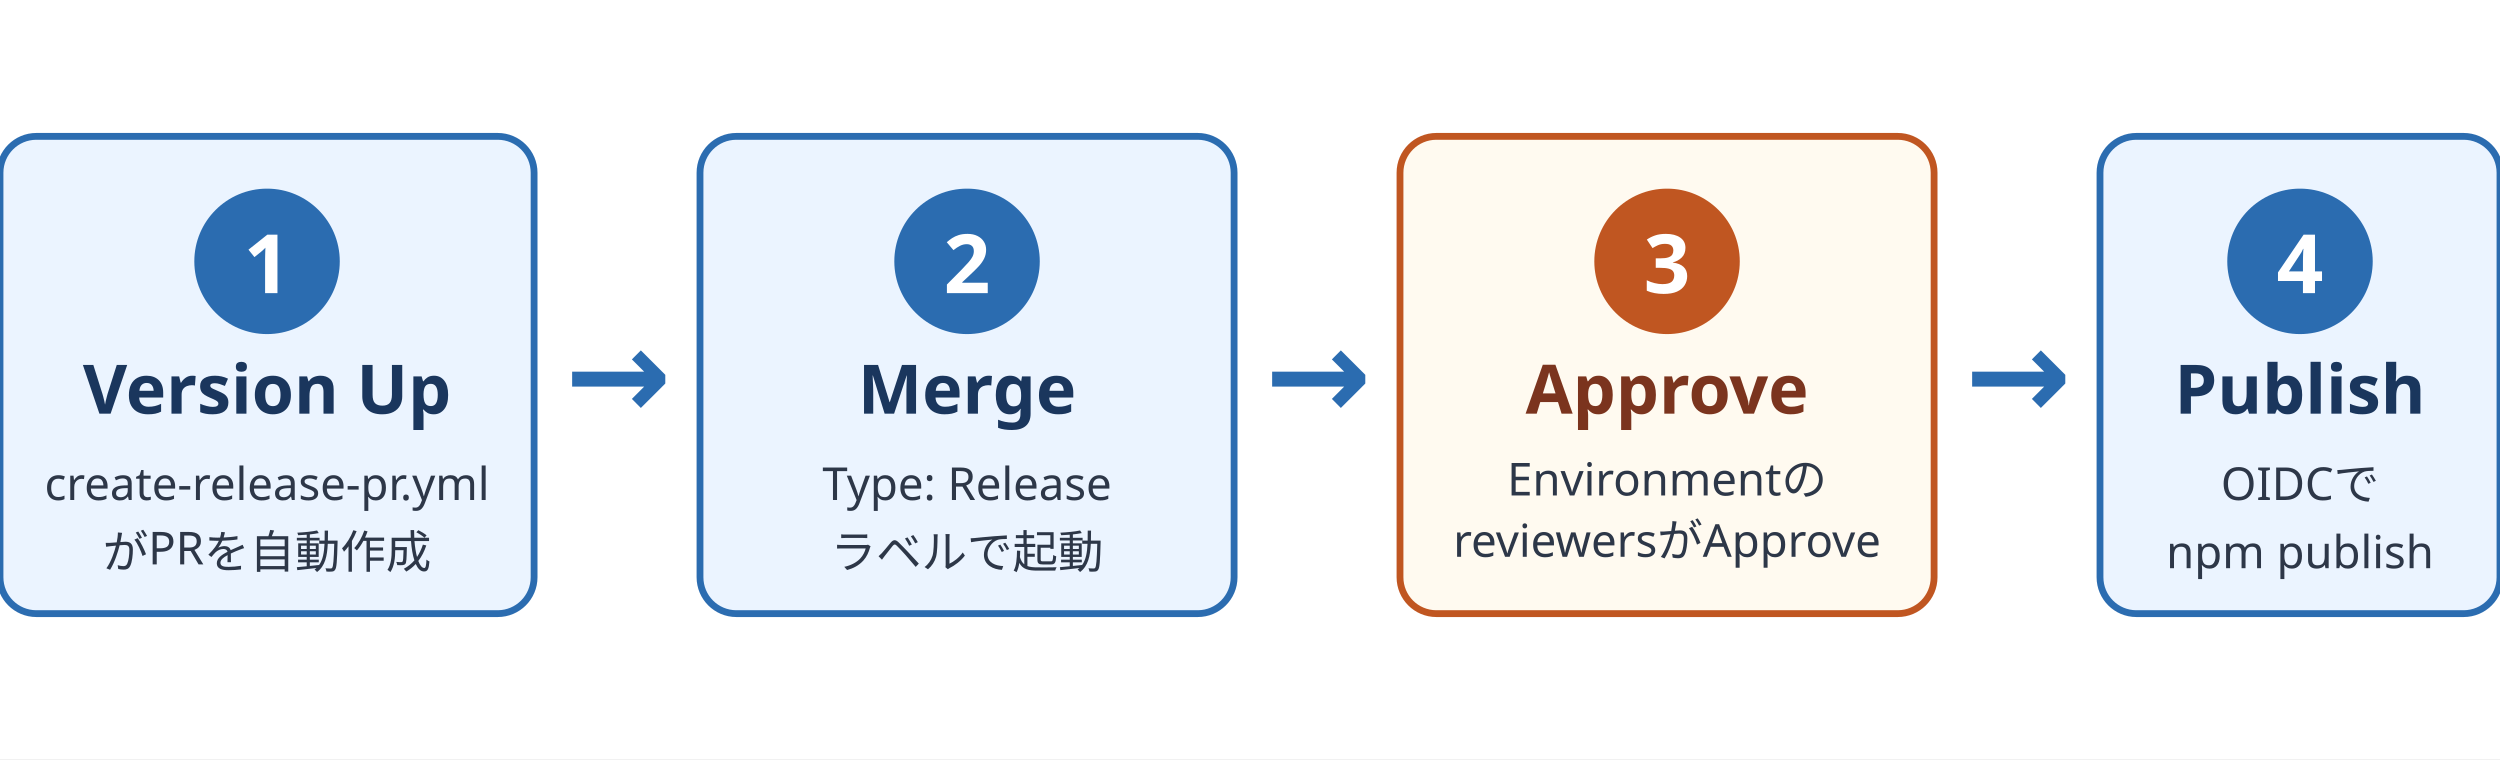
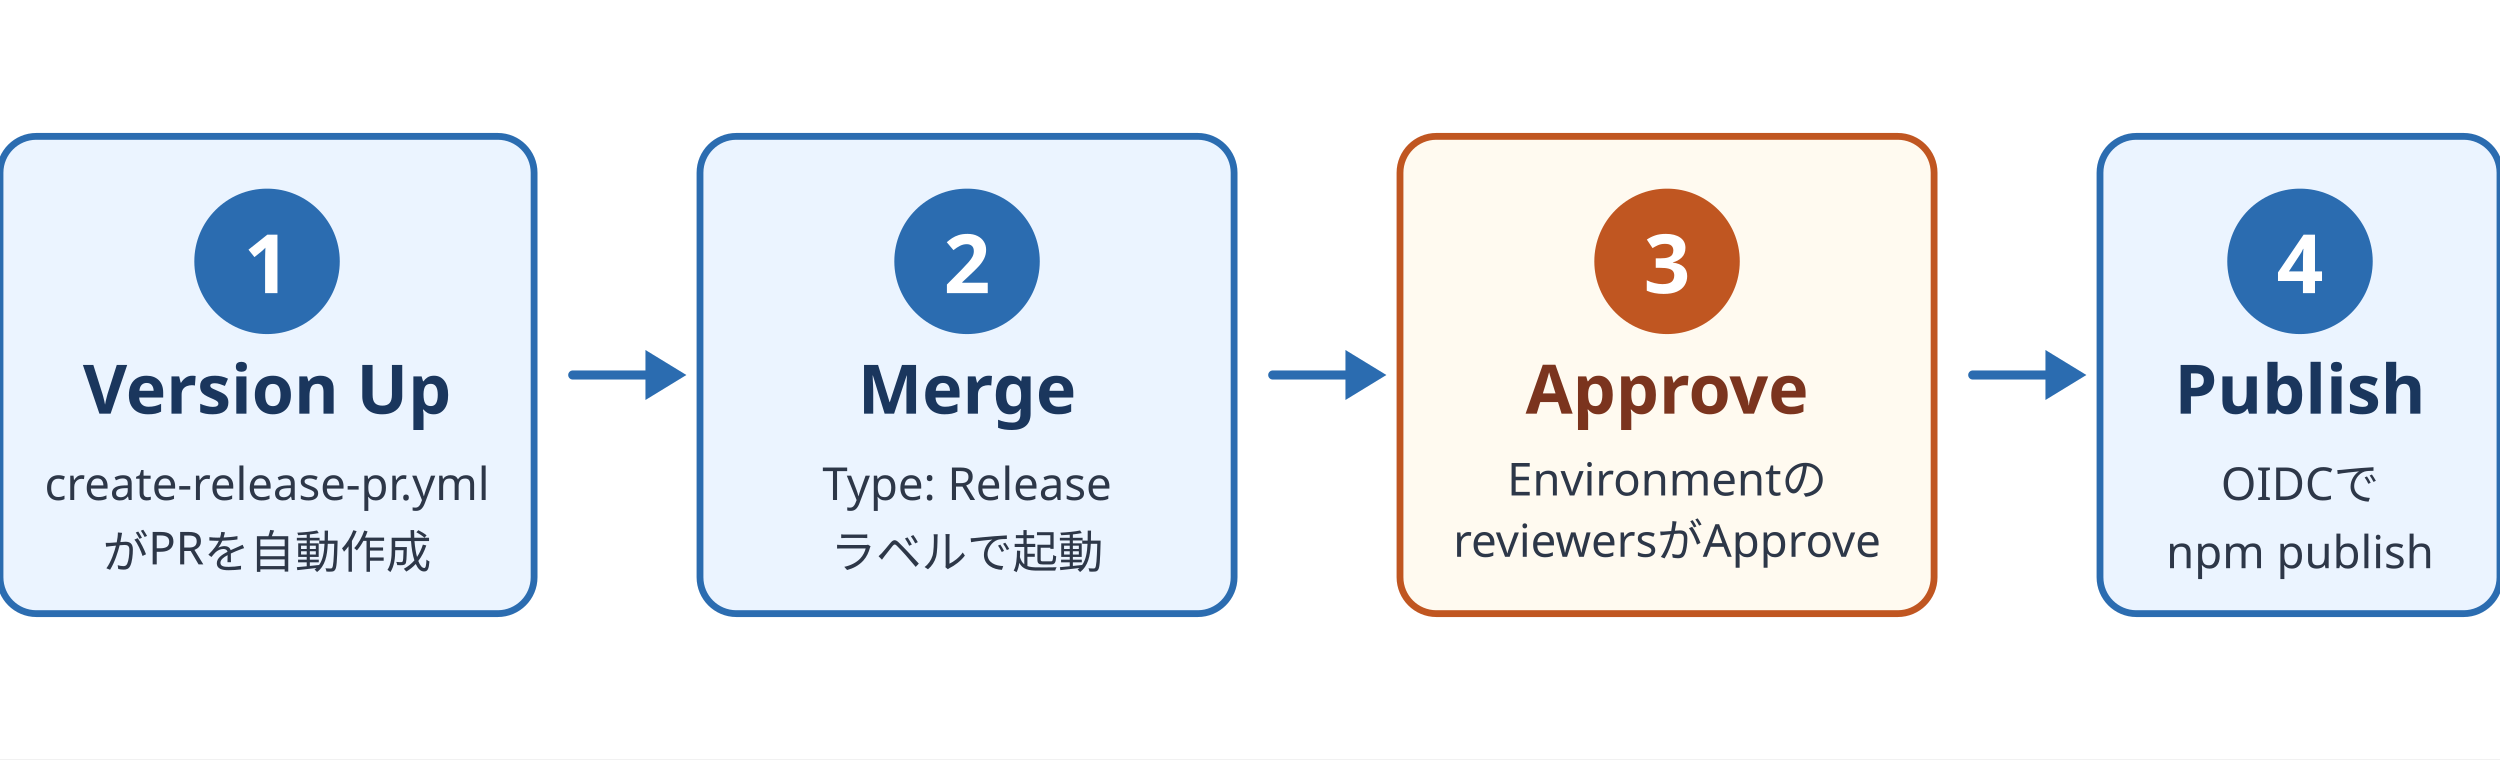
<svg xmlns="http://www.w3.org/2000/svg" width="1100" height="334" viewBox="0 0 1100 334">
  <rect width="1100" height="334" fill="#ffffff" />
  <defs>
    <style>
      .step { fill: #ebf4ff; stroke: #2b6cb0; stroke-width: 3; }
      .gate { fill: #fffaf0; stroke: #c05621; stroke-width: 3; }
      .circle { fill: #2b6cb0; }
      .gateCircle { fill: #c05621; }
      .num { font: 700 36px "Hiragino Sans", "Hiragino Kaku Gothic ProN", sans-serif; fill: #ffffff; text-anchor: middle; dominant-baseline: central; }
      .title { font: 700 30px "Hiragino Sans", "Hiragino Kaku Gothic ProN", sans-serif; fill: #1a365d; text-anchor: middle; }
      .gateTitle { font: 700 30px "Hiragino Sans", "Hiragino Kaku Gothic ProN", sans-serif; fill: #7b341e; text-anchor: middle; }
      .desc { font: 20px "Hiragino Sans", "Hiragino Kaku Gothic ProN", sans-serif; fill: #2d3748; text-anchor: middle; }
-       .arrow { font: 700 56px "Hiragino Sans", "Hiragino Kaku Gothic ProN", sans-serif; fill: #2b6cb0; text-anchor: middle; dominant-baseline: central; }
+       .arrowLine { stroke: #2b6cb0; stroke-width: 4; stroke-linecap: round; }
+       .arrowHead { fill: #2b6cb0; }
    </style>
  </defs>
  <g transform="translate(0,60)">
    <g transform="translate(0,0)">
      <rect class="step" x="0" y="0" width="235" height="210" rx="16" />
      <circle class="circle" cx="117.5" cy="55" r="32" />
      <text class="num" x="117.5" y="55">1</text>
      <text class="title" x="117.5" y="122">Version Up</text>
      <text class="desc" x="117.5" y="160">create-release-pr.yml</text>
      <text class="desc" x="117.5" y="190">がPRを自動作成</text>
    </g>
-     <text class="arrow" x="272" y="105">→</text>
+     <line class="arrowLine" x1="252" y1="105" x2="284" y2="105" />
+     <polygon class="arrowHead" points="302,105 284,94 284,116" />
    <g transform="translate(308,0)">
      <rect class="step" x="0" y="0" width="235" height="210" rx="16" />
      <circle class="circle" cx="117.5" cy="55" r="32" />
      <text class="num" x="117.5" y="55">2</text>
      <text class="title" x="117.5" y="122">Merge</text>
      <text class="desc" x="117.5" y="160">Type: Release</text>
      <text class="desc" x="117.5" y="190">ラベルで起動</text>
    </g>
-     <text class="arrow" x="580" y="105">→</text>
+     <line class="arrowLine" x1="560" y1="105" x2="592" y2="105" />
+     <polygon class="arrowHead" points="610,105 592,94 592,116" />
    <g transform="translate(616,0)">
      <rect class="gate" x="0" y="0" width="235" height="210" rx="16" />
      <circle class="gateCircle" cx="117.5" cy="55" r="32" />
      <text class="num" x="117.5" y="55">3</text>
      <text class="gateTitle" x="117.5" y="122">Approve</text>
      <text class="desc" x="117.5" y="158">Environmentの</text>
      <text class="desc" x="117.5" y="185">reviewersがApprove</text>
    </g>
-     <text class="arrow" x="888" y="105">→</text>
+     <line class="arrowLine" x1="868" y1="105" x2="900" y2="105" />
+     <polygon class="arrowHead" points="918,105 900,94 900,116" />
    <g transform="translate(924,0)">
      <rect class="step" x="0" y="0" width="176" height="210" rx="16" />
      <circle class="circle" cx="88" cy="55" r="32" />
      <text class="num" x="88" y="55">4</text>
      <text class="title" x="88" y="122">Publish</text>
      <text class="desc" x="88" y="160">OIDCで</text>
      <text class="desc" x="88" y="190">npm publish</text>
    </g>
  </g>
</svg>
